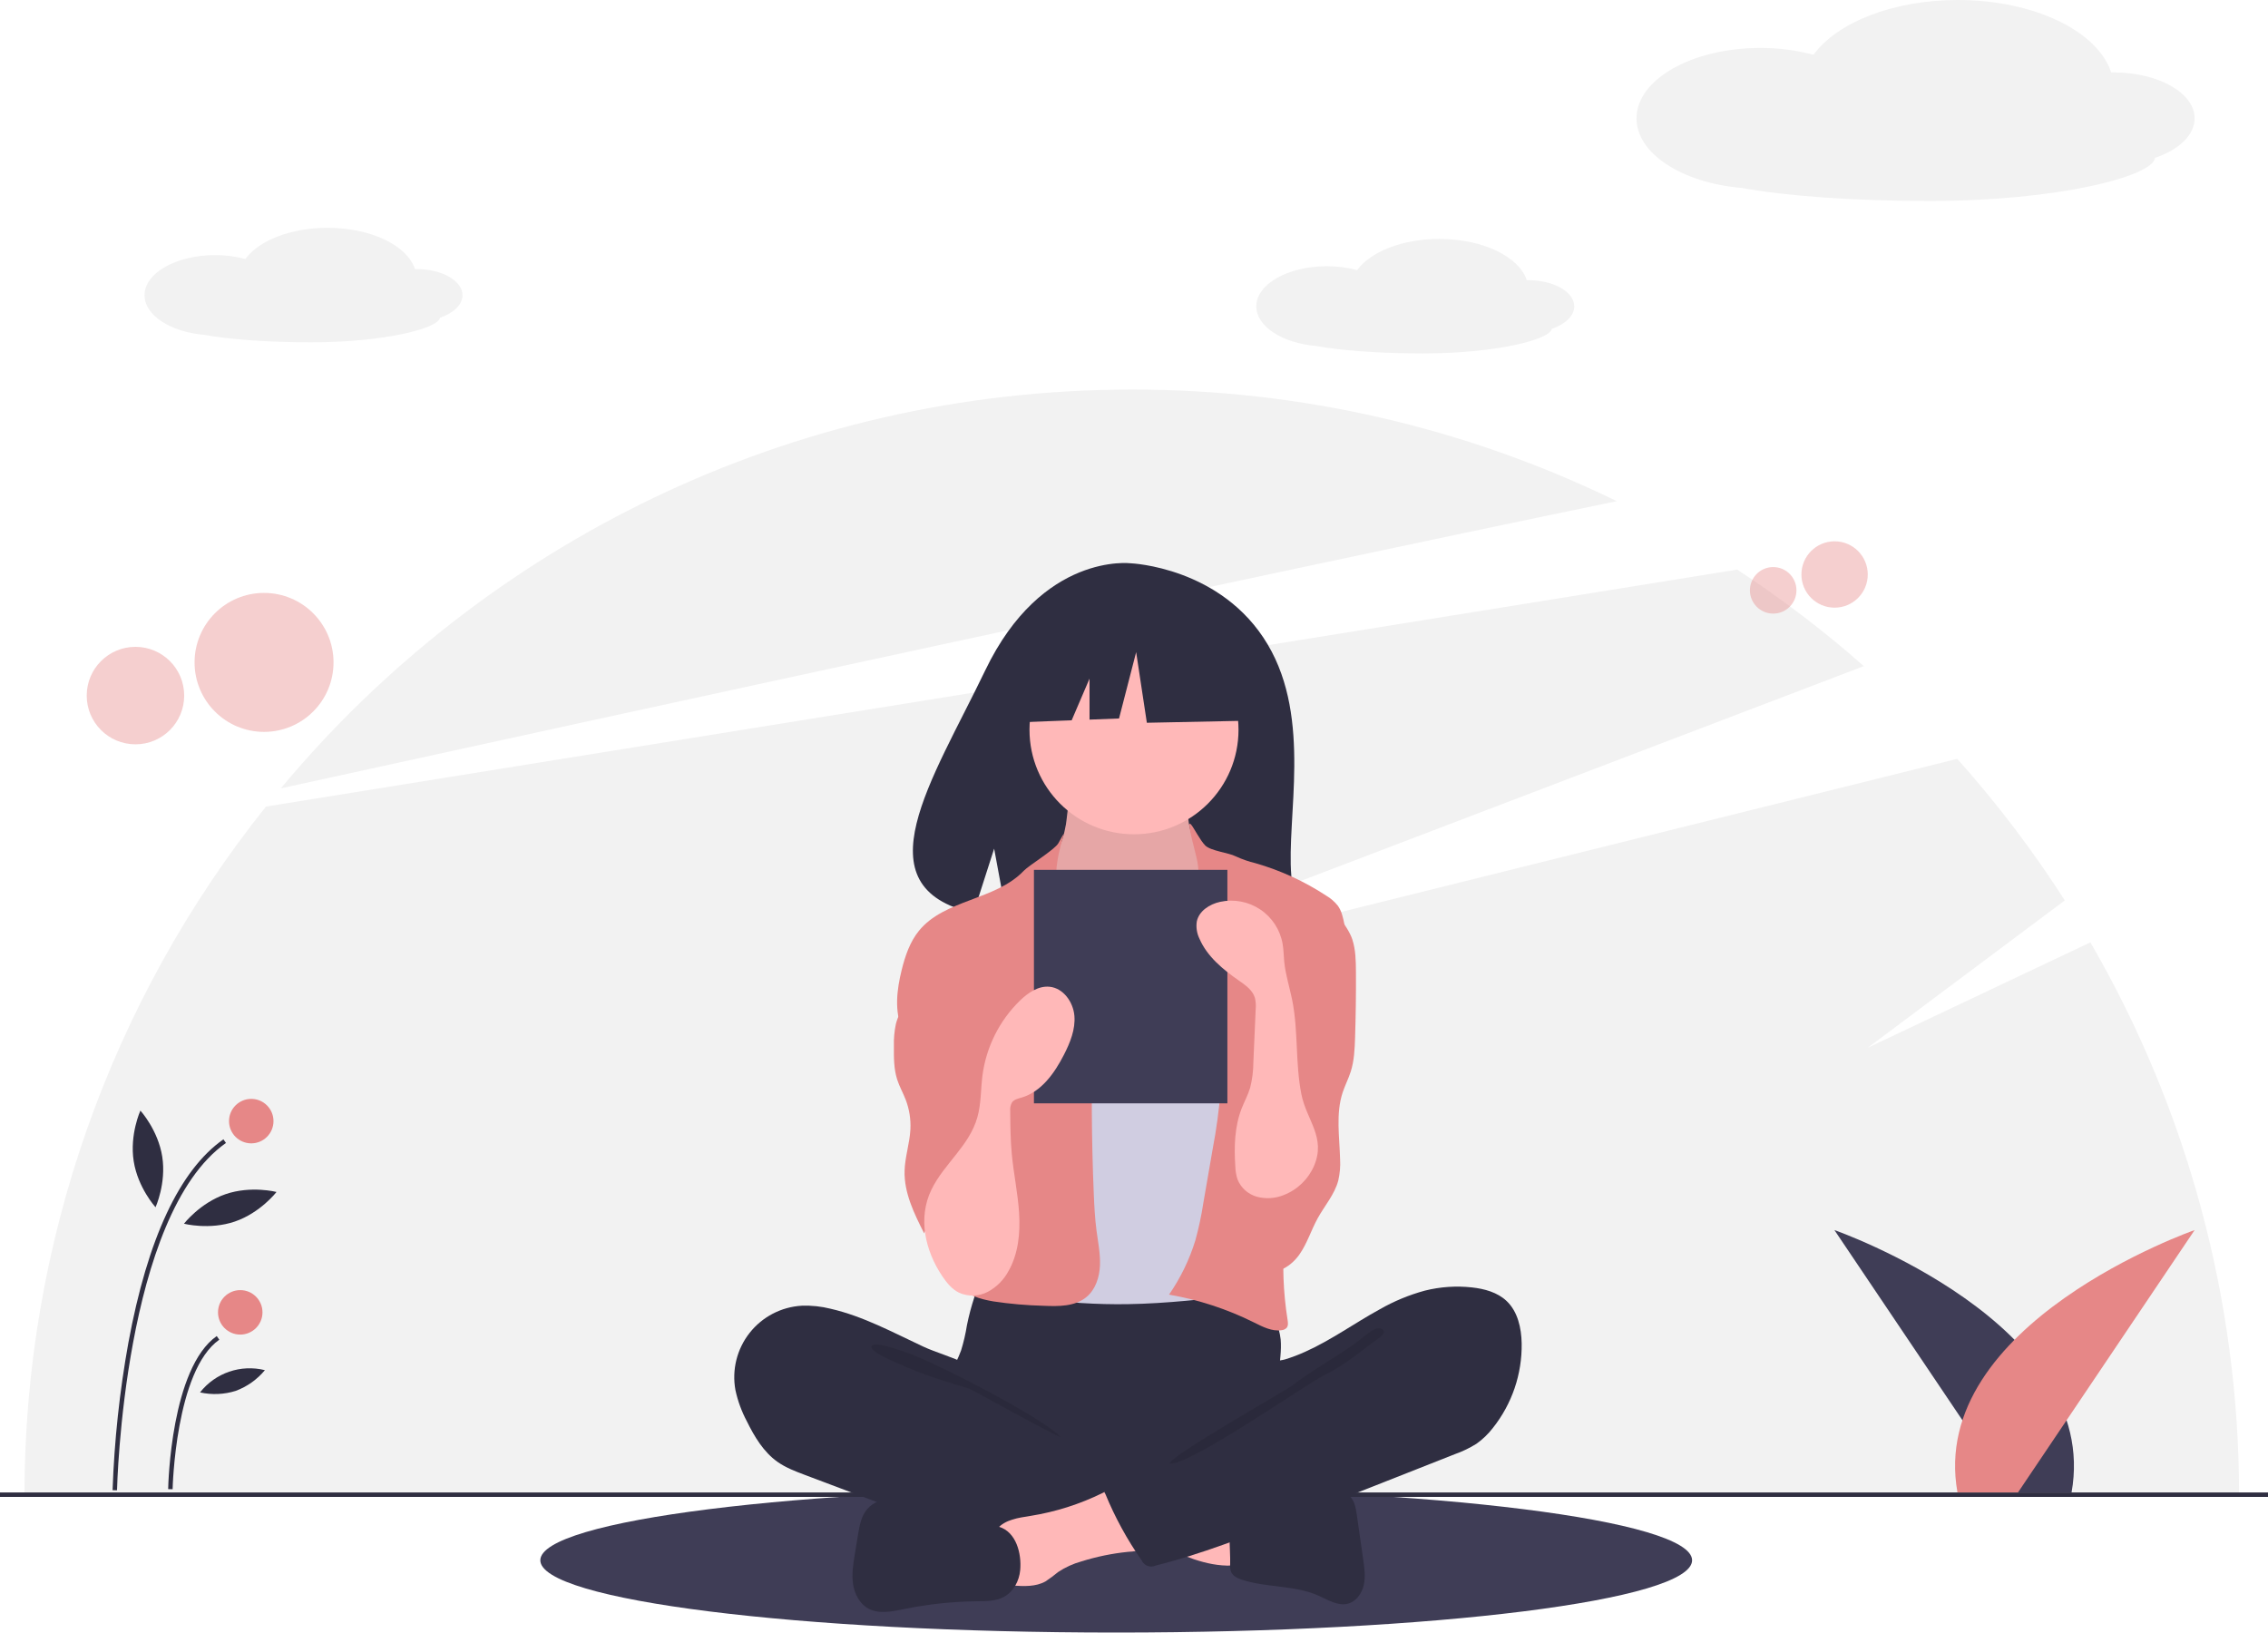
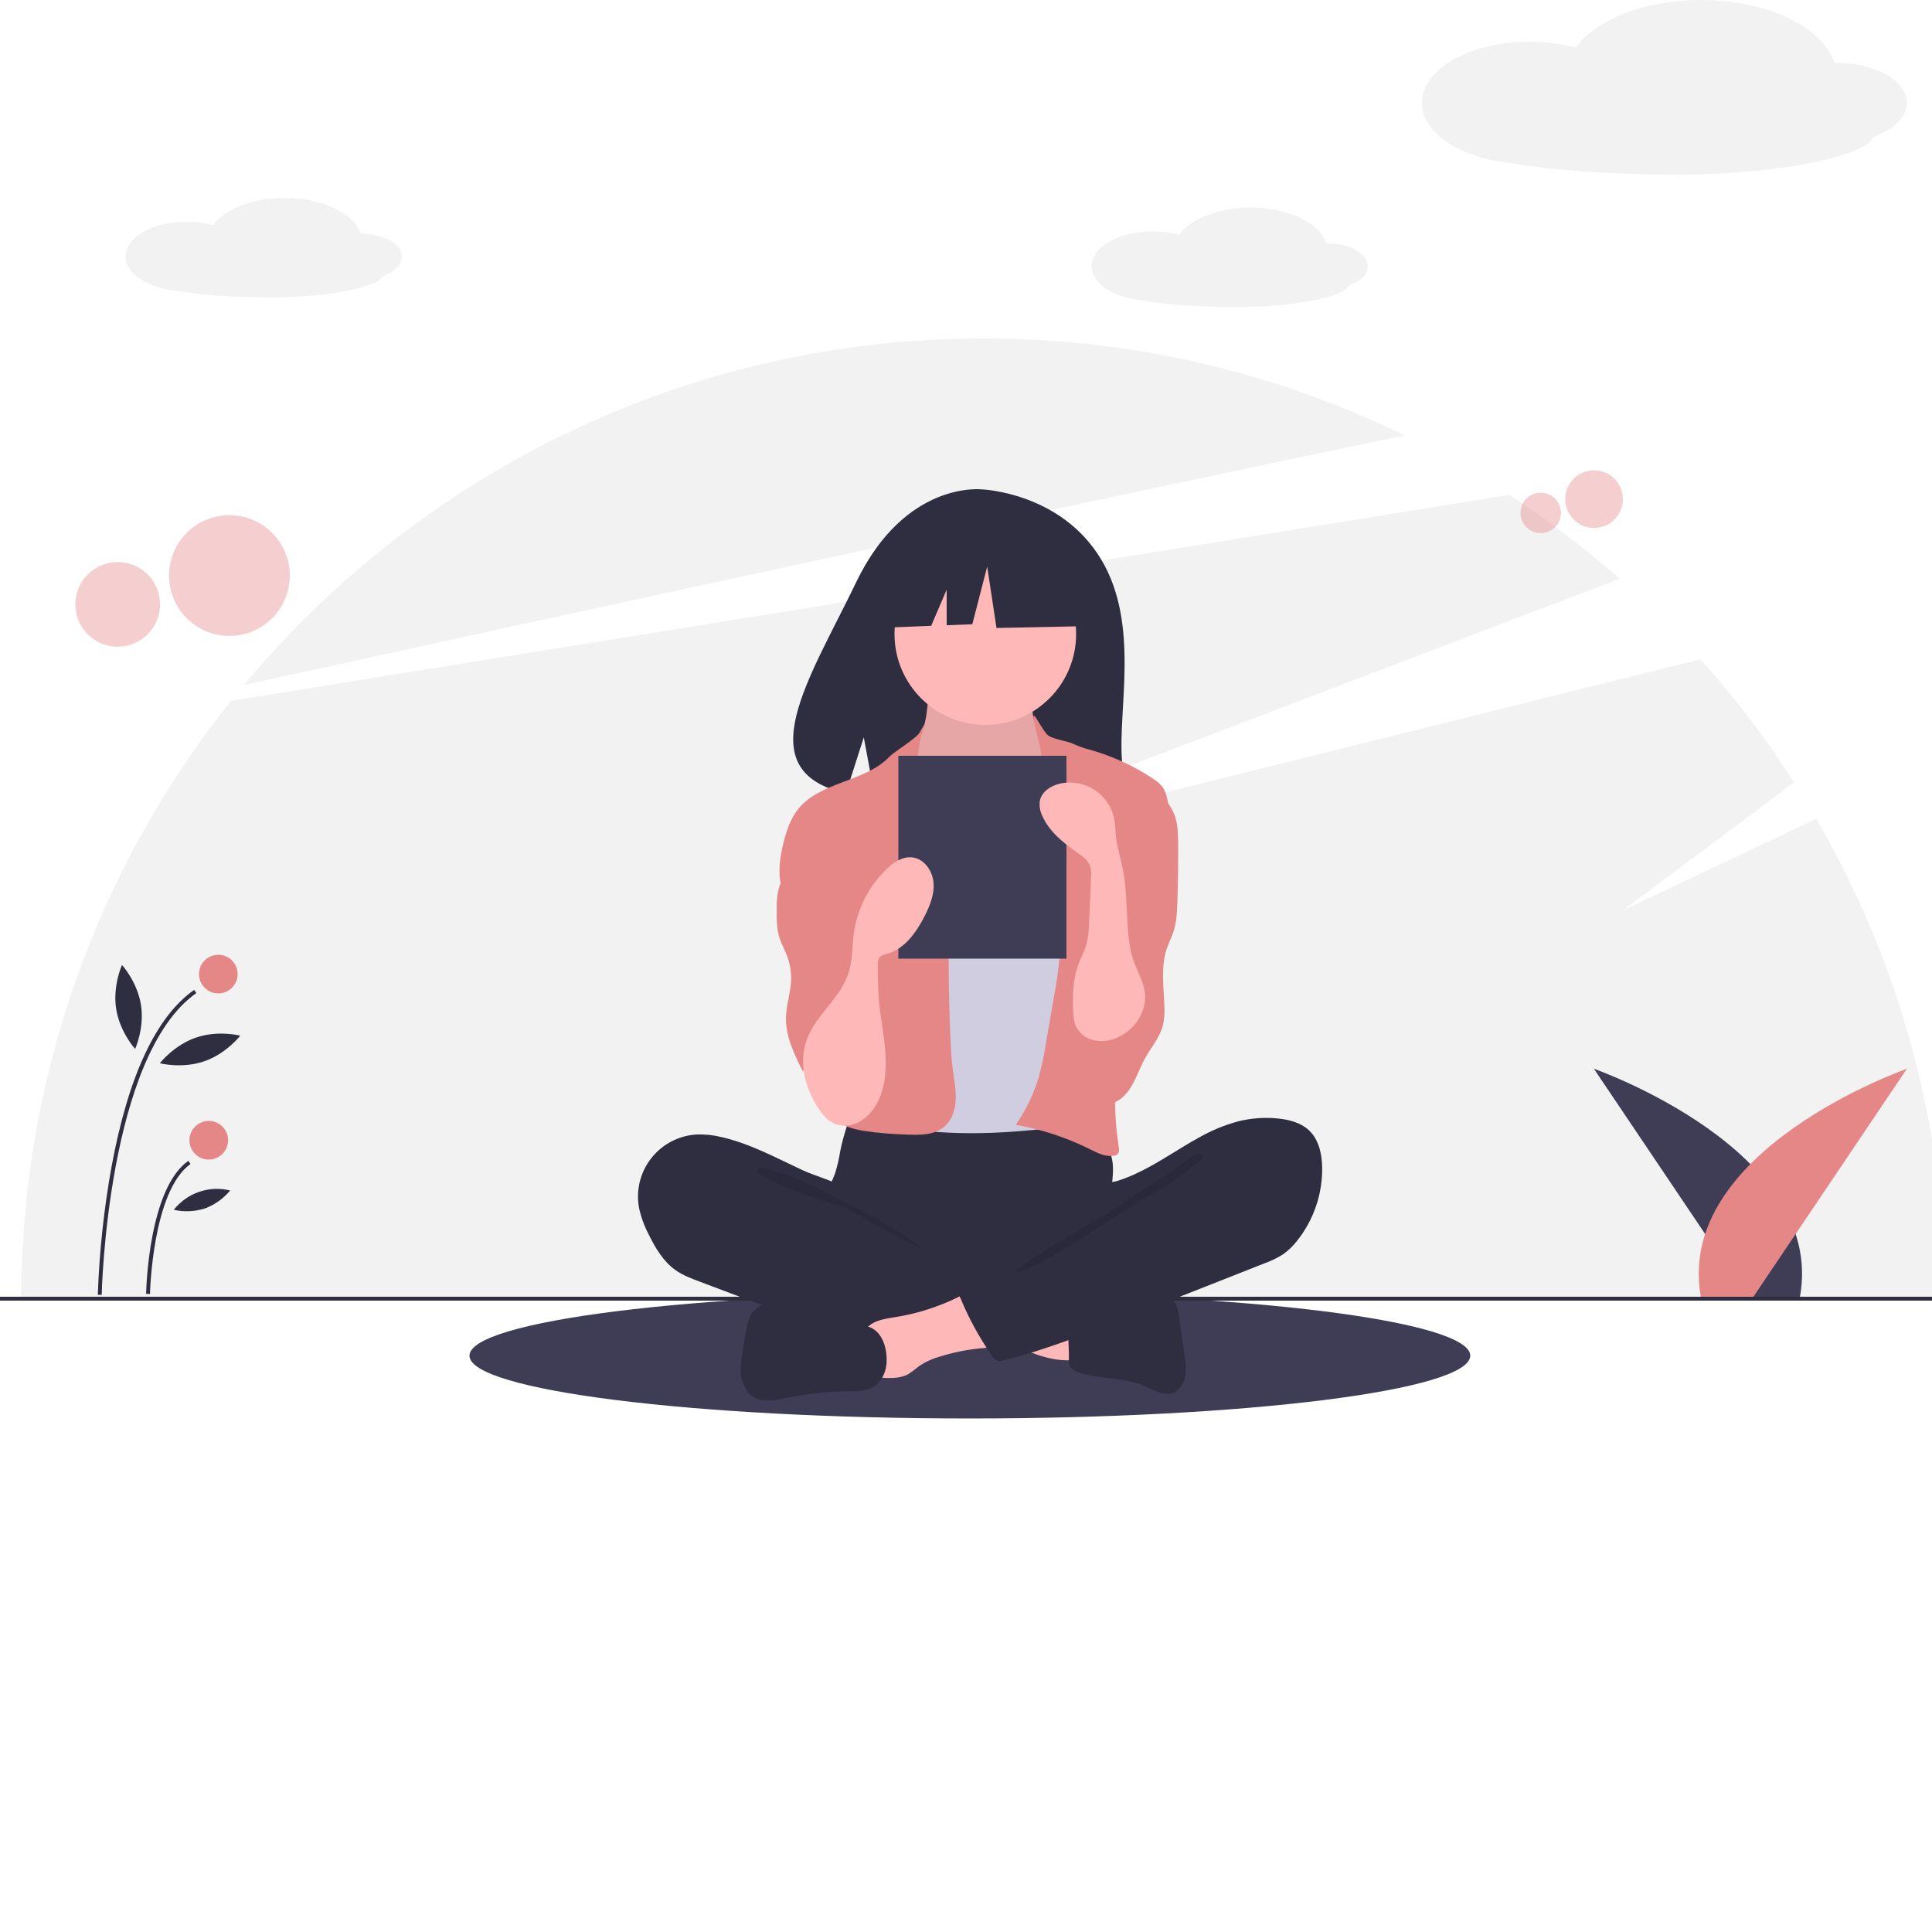
- <svg xmlns="http://www.w3.org/2000/svg" id="a5ea60a6-7e3a-43b2-b481-a6d571d01698" data-name="Layer 1" viewBox="0 0 1020 734.196">
+ <svg xmlns="http://www.w3.org/2000/svg" id="a5ea60a6-7e3a-43b2-b481-a6d571d01698" data-name="Layer 1" viewBox="0 0 1000 1000">
  <ellipse cx="502" cy="701.696" rx="259" ry="32.5" fill="#3f3d56" />
  <path d="M1030.125,506.711,930,554.098l88.615-66.262a500.057,500.057,0,0,0-48.384-63.668L536,532.098,928.233,382.475a499.98,499.98,0,0,0-56.958-43.414L209.609,445.637a495.88,495.88,0,0,0-108.603,309.461h995.987A495.613,495.613,0,0,0,1030.125,506.711Z" transform="translate(-90 -82.90193)" fill="#f2f2f2" />
  <path d="M817.123,308.293A495.972,495.972,0,0,0,599,258.098c-153.83,0-291.361,69.753-382.71,179.349C372.716,403.172,645.067,343.841,817.123,308.293Z" transform="translate(-90 -82.90193)" fill="#f2f2f2" />
  <circle cx="825.08" cy="258.36" r="14.92" fill="#e68787" opacity="0.4" />
  <circle cx="797.466" cy="265.486" r="10.466" fill="#e68787" opacity="0.4" />
  <circle cx="118.752" cy="297.898" r="31.248" fill="#e68787" opacity="0.4" />
  <circle cx="60.92" cy="312.822" r="21.92" fill="#e68787" opacity="0.4" />
  <rect y="671.196" width="1020" height="2" fill="#2f2e41" />
  <path d="M994.441,754.098,915,636.098s120.307,42,106.654,118Z" transform="translate(-90 -82.90193)" fill="#3f3d56" />
  <path d="M997.559,754.098l79.441-118s-120.307,42-106.654,118Z" transform="translate(-90 -82.90193)" fill="#e68787" />
  <path d="M298,215.673c0-6.497-9.264-11.764-20.691-11.764-.226,0-.45.006-.674.01-3.447-10.567-19.743-18.57-39.329-18.57-16.664,0-30.946,5.793-36.96,14.03a52.407,52.407,0,0,0-13.619-1.744C169.205,197.635,155,205.711,155,215.673c0,9.049,11.722,16.541,27.004,17.838,11.105,2.03,28.45,3.337,47.945,3.337,33.097,0,57.314-6.313,57.921-11.059C293.934,223.737,298,219.976,298,215.673Z" transform="translate(-90 -82.90193)" fill="#f2f2f2" />
  <path d="M798,220.673c0-6.497-9.264-11.764-20.691-11.764-.226,0-.45.006-.674.01-3.447-10.567-19.743-18.57-39.329-18.57-16.664,0-30.946,5.793-36.96,14.03a52.407,52.407,0,0,0-13.619-1.744C669.205,202.635,655,210.711,655,220.673c0,9.049,11.722,16.541,27.004,17.838,11.105,2.03,28.45,3.337,47.945,3.337,33.097,0,57.314-6.313,57.921-11.059C793.934,228.737,798,224.976,798,220.673Z" transform="translate(-90 -82.90193)" fill="#f2f2f2" />
  <path d="M1077,136.128c0-11.404-16.26-20.648-36.318-20.648-.397,0-.79.01-1.184.017-6.051-18.548-34.654-32.595-69.032-32.595-29.249,0-54.318,10.169-64.874,24.626a91.987,91.987,0,0,0-23.904-3.061c-30.756,0-55.688,14.175-55.688,31.66,0,15.884,20.575,29.033,47.398,31.309,19.491,3.564,49.937,5.857,84.155,5.857,58.093,0,100.6-11.082,101.666-19.411C1069.864,150.283,1077,143.681,1077,136.128Z" transform="translate(-90 -82.90193)" fill="#f2f2f2" />
  <path d="M660.17,372.809c-20.685-34.951-61.607-36.579-61.607-36.579s-39.877-5.099-65.458,48.131c-23.843,49.615-56.75,97.519-5.298,109.133l9.294-28.927,5.756,31.08a201.319,201.319,0,0,0,22.015.376c55.101-1.779,107.577.52,105.888-19.252C668.512,450.487,680.073,406.439,660.17,372.809Z" transform="translate(-90 -82.90193)" fill="#2f2e41" />
  <path d="M524.869,678.888a81.592,81.592,0,0,1-2.639,11.359c-1.294,3.64-3.293,7.006-4.476,10.683-3.772,11.721,1.457,24.79,9.81,33.838a55.217,55.217,0,0,0,26.921,15.986c7.535,1.895,15.37,2.168,23.135,2.431,21.503.729,43.559,1.382,63.934-5.529a111.082,111.082,0,0,0,18.575-8.438,13.907,13.907,0,0,0,4.82-3.795c1.554-2.212,1.753-5.082,1.739-7.785-.046-9.116-1.894-18.185-1.455-27.29.243-5.043,1.187-10.083.722-15.11a27.876,27.876,0,0,0-21.304-24.012c-5.78-1.241-11.775-.565-17.66.001a450.263,450.263,0,0,1-45.96,2.055c-15.679-.1-31.26-2.493-46.861-2.743-4.614-.074-4.52,1.348-5.989,5.813A108.767,108.767,0,0,0,524.869,678.888Z" transform="translate(-90 -82.90193)" fill="#2f2e41" />
  <path d="M569.364,453.802c-.753,3.945-1.568,8.034-3.939,11.277-2.728,3.73-7.175,5.861-10.109,9.431-4.417,5.373-4.67,12.934-4.689,19.89-.017,6.408.113,13.242,3.687,18.561,2.319,3.452,5.848,5.872,9.296,8.196,13.4,9.031,27.881,18.223,44.037,18.521,6.694.123,13.872-1.605,18.277-6.648a27.442,27.442,0,0,0,4.425-7.895,104.835,104.835,0,0,0,7.421-31.915c.368-5.157.333-10.464-1.413-15.331-1.963-5.472-5.931-9.975-8.554-15.163a33.757,33.757,0,0,1-3.249-19.976,2.156,2.156,0,0,0-.114-1.448,2.109,2.109,0,0,0-1.738-.704l-32.036-2.306a69.713,69.713,0,0,1-8.895-1.018c-1.727-.351-6.288-2.804-7.935-2.152C570.788,436.331,569.988,450.531,569.364,453.802Z" transform="translate(-90 -82.90193)" fill="#ffb8b8" />
  <path d="M569.364,453.802c-.753,3.945-1.568,8.034-3.939,11.277-2.728,3.73-7.175,5.861-10.109,9.431-4.417,5.373-4.67,12.934-4.689,19.89-.017,6.408.113,13.242,3.687,18.561,2.319,3.452,5.848,5.872,9.296,8.196,13.4,9.031,27.881,18.223,44.037,18.521,6.694.123,13.872-1.605,18.277-6.648a27.442,27.442,0,0,0,4.425-7.895,104.835,104.835,0,0,0,7.421-31.915c.368-5.157.333-10.464-1.413-15.331-1.963-5.472-5.931-9.975-8.554-15.163a33.757,33.757,0,0,1-3.249-19.976,2.156,2.156,0,0,0-.114-1.448,2.109,2.109,0,0,0-1.738-.704l-32.036-2.306a69.713,69.713,0,0,1-8.895-1.018c-1.727-.351-6.288-2.804-7.935-2.152C570.788,436.331,569.988,450.531,569.364,453.802Z" transform="translate(-90 -82.90193)" opacity="0.1" />
  <circle cx="510" cy="328.196" r="47" fill="#ffb8b8" />
  <path d="M575.956,516.367c2.45,2.56,5.045,5.096,8.255,6.597a25.94,25.94,0,0,0,10.313,1.964c8.472.238,17.657-1.314,23.55-7.405,7.597-7.852,7.347-20.515,13.302-29.675a6.61,6.61,0,0,1,1.919-2.099,6.22,6.22,0,0,1,3.264-.75c7.521-.07,14.072,4.808,19.985,9.456,2.649,2.082,5.363,4.24,7.034,7.166a24.287,24.287,0,0,1,2.372,7.264c2.934,14.323,3.884,28.968,4.827,43.558.521,8.059,1.042,16.125,1.003,24.201-.128,26.605-6.312,52.766-12.461,78.651-.792,3.335-1.877,7.063-4.91,8.661a12.107,12.107,0,0,1-4.284,1.046c-17.613,2.069-35.263,4.14-52.996,4.413q-10.38.16-20.751-.503a11.178,11.178,0,0,1-3.496-.609,9.858,9.858,0,0,1-3.811-3.236c-9.592-12.087-10.158-28.797-10.097-44.227q.225-56.588,4.044-113.085c.21-3.109.256-6.884-1.984-9.33C565.07,504.881,570.68,510.852,575.956,516.367Z" transform="translate(-90 -82.90193)" fill="#d0cde1" />
  <path d="M566,462.098c-1.587,2.873-13.291,10.009-15.55,12.39-12.624,13.306-35.664,12.807-47.209,27.059-4.062,5.014-6.172,11.315-7.725,17.578-2.195,8.859-3.367,18.52.31,26.874,3.539,8.038,10.988,13.594,16.045,20.774,5.553,7.883,8.05,17.455,10.442,26.796,1.767,6.897,3.548,13.965,2.86,21.051-.782,8.057-4.681,15.435-6.983,23.195s-2.699,17.004,2.623,23.103c3.91,4.481,10.044,6.257,15.906,7.256a182.744,182.744,0,0,0,22.672,1.974c6.702.296,14.089.354,19.241-3.943,4.065-3.39,5.832-8.891,6.061-14.179s-.872-10.53-1.561-15.778c-.714-5.44-.989-10.928-1.219-16.411q-1.546-36.898-.422-73.843c.156-5.125.345-10.313-.747-15.323-1.437-6.589-4.998-12.477-7.969-18.531-5.898-12.016-8.687-23.689-7.775-37.044C565.9,461.916,571.649,451.873,566,462.098Z" transform="translate(-90 -82.90193)" fill="#e68787" />
  <path d="M632,463.098c2.418,2.485,10.634,3.304,13.71,4.905a48.036,48.036,0,0,0,9.012,3.12,117,117,0,0,1,31.66,14.531,19.214,19.214,0,0,1,5.294,4.573c1.721,2.394,2.345,5.381,2.929,8.27,1.506,7.46,3.02,15.01,2.681,22.613-.359,8.071-2.79,15.887-5.202,23.597L683.072,573.517c-6.726,21.504-13.495,43.22-15.388,65.672A154.477,154.477,0,0,0,669.071,676.488c.198,1.24.364,2.661-.455,3.613a3.558,3.558,0,0,1-2.207,1.015c-4.349.68-8.558-1.538-12.499-3.5a138.41,138.41,0,0,0-38.155-12.485,88.702,88.702,0,0,0,11.851-24.43,147.852,147.852,0,0,0,3.581-16.801l4.192-24.245a238.239,238.239,0,0,0,3.596-26.811,33.564,33.564,0,0,0-.583-10.1,48.995,48.995,0,0,0-3.829-9.108c-6.909-14.371-10.15-30.77-7.432-46.481,1.19-6.876,3.501-13.761,2.537-20.672-.927-6.645.036-11.809-1.668-18.385C621,441.098,627.451,458.423,632,463.098Z" transform="translate(-90 -82.90193)" fill="#e68787" />
  <path d="M503.121,524.268c-3.15,6.536-8.415,12.104-10.207,19.134a41.802,41.802,0,0,0-.89,10c-.042,5.06-.07,10.222,1.484,15.037,1,3.1,2.628,5.959,3.8,8.999a32.628,32.628,0,0,1,2.137,13.331c-.316,6.296-2.455,12.407-2.622,18.708-.263,9.909,4.32,19.225,8.793,28.071a20.636,20.636,0,0,1,29.996-9.82c1.18-1.09,1.306-2.879,1.352-4.484q.496-17.244.957-34.49c.484-17.781.945-35.799-3.145-53.11-1.847-7.816-4.72-15.601-9.988-21.664-2.774-3.192-12.19-11.6-16.743-8.024-2.048,1.608-1.569,5.986-1.894,8.202A34.798,34.798,0,0,1,503.121,524.268Z" transform="translate(-90 -82.90193)" fill="#e68787" />
  <path d="M698.206,505.434c1.49,4.639,1.579,9.595,1.608,14.467q.091,14.907-.395,29.811c-.166,5.086-.394,10.243-1.936,15.093-1.017,3.198-2.587,6.198-3.637,9.385-3.148,9.553-1.428,19.914-1.158,29.969a34.052,34.052,0,0,1-.825,9.694c-1.661,6.233-6.126,11.27-9.242,16.918-2.959,5.364-4.745,11.377-8.28,16.381s-9.653,8.969-15.584,7.433c-4.494-1.164-7.687-5.141-9.895-9.224a45.244,45.244,0,0,1-4.678-29.348c2.217-12.204,9.386-23.03,11.971-35.161,3.55-16.659-1.845-33.849-1.685-50.881a24.594,24.594,0,0,1,1.072-7.887c1.356-3.89,4.268-6.997,6.959-10.117a127.737,127.737,0,0,0,9.353-12.274c1.926-2.873,4.542-10.261,7.957-10.875C687.435,487.446,696.315,499.544,698.206,505.434Z" transform="translate(-90 -82.90193)" fill="#e68787" />
  <path d="M463.56,671.479a46.391,46.391,0,0,0-12.905-1.372,32.208,32.208,0,0,0-29.902,37.969,54.098,54.098,0,0,0,5.114,13.973c3.422,6.945,7.527,13.875,13.863,18.325,3.706,2.604,7.996,4.227,12.234,5.824l33.369,12.571c4.909,1.849,9.819,3.699,14.776,5.414a289.019,289.019,0,0,0,77.177,15.343c8.012.477,16.146.61,23.963-1.214,1.855-.433,3.834-1.078,4.908-2.651a8.405,8.405,0,0,0,1.097-3.622l2.053-14.375c.289-2.024.567-4.154-.175-6.06-.941-2.416-3.298-3.936-5.546-5.227-21.938-12.6-47.552-19.551-66.017-36.844-4.347-4.071-7.985-10.524-13.266-13.29-5.989-3.136-13.043-4.926-19.233-7.815C491.534,682.11,478.228,674.851,463.56,671.479Z" transform="translate(-90 -82.90193)" fill="#2f2e41" />
  <path d="M496.874,690.858C508.669,694.554,558.465,720.158,567,729.098c-1.144.412-39.961-21.341-41.126-21.691-10.588-3.178-21.234-6.376-31.288-11.026-2.023-.935-13.141-5.333-12.637-7.885C482.517,685.616,494.78,690.202,496.874,690.858Z" transform="translate(-90 -82.90193)" opacity="0.1" />
  <path d="M644.017,786.98a2.771,2.771,0,0,0,1.87-.55,2.888,2.888,0,0,0,.584-2.152q-.027-9.792-.055-19.583c-5.631-2.683-11.931-3.543-18.114-4.37l-28.849-3.856c.663.089-4.511,12.425-3.717,14.072,1.398,2.903,12.083,5.476,15.098,6.846C621.318,782.153,632.211,787.391,644.017,786.98Z" transform="translate(-90 -82.90193)" fill="#ffb8b8" />
  <path d="M553.505,764.627c-5.447.868-11.526,1.634-15.054,5.875-4.473,5.377-2.569,13.393-.435,20.054a8.635,8.635,0,0,0,1.856,3.649c1.456,1.437,3.688,1.647,5.73,1.776,4.967.315,10.254.561,14.594-1.876a63.966,63.966,0,0,0,5.669-4.214,36.348,36.348,0,0,1,10.423-4.765,105.401,105.401,0,0,1,20.923-4.312,32.541,32.541,0,0,0,8.242-1.453c2.619-.986,5.044-2.943,5.805-5.636,1.005-3.559-1.063-7.187-3.047-10.308-2.471-3.888-5.089-7.982-8.774-10.844-5.375-4.176-8.034-.97-13.449,1.702A114.108,114.108,0,0,1,553.505,764.627Z" transform="translate(-90 -82.90193)" fill="#ffb8b8" />
  <path d="M539.271,769.534l-34.586-10.222c-4.206-1.243-8.484-2.497-12.871-2.494s-8.975,1.441-11.82,4.78c-2.682,3.148-3.449,7.45-4.118,11.53l-1.43,8.729c-.727,4.436-1.455,8.958-.801,13.405s2.925,8.891,6.871,11.044c4.786,2.611,10.652,1.336,15.993.244a174.121,174.121,0,0,1,32.775-3.515c4.14-.05,8.482.002,12.14-1.936,4.348-2.305,6.95-7.177,7.397-12.078C549.502,781.563,547.017,771.823,539.271,769.534Z" transform="translate(-90 -82.90193)" fill="#2f2e41" />
  <path d="M657.612,760.625c4.484-.786,8.44-3.334,12.737-4.838,6.047-2.117,12.6-2.117,19.007-2.094,2.352.009,4.857.061,6.814,1.365,2.822,1.879,3.545,5.639,4.025,8.995l2.895,20.25c.545,3.809,1.086,7.719.237,11.472s-3.407,7.37-7.131,8.338c-4.523,1.176-8.956-1.713-13.226-3.611-10.673-4.743-23.079-3.531-34.208-7.076-2.065-.658-4.277-1.664-5.12-3.661a8.33,8.33,0,0,1-.398-3.499c.191-6.509-1.182-15.397.777-21.617C645.784,759.054,652.608,760.625,657.612,760.625Z" transform="translate(-90 -82.90193)" fill="#2f2e41" />
  <path d="M730.803,663.329a60.059,60.059,0,0,1,21.157-1.446c5.656.623,11.484,2.197,15.613,6.112,5.026,4.765,6.641,12.134,6.776,19.059a59.543,59.543,0,0,1-12.942,38.027,34.504,34.504,0,0,1-7.399,7.123,48.703,48.703,0,0,1-9.627,4.639l-74.728,29.475c-19.659,7.754-39.388,15.531-59.894,20.643a4.668,4.668,0,0,1-6.281-2.277,154.819,154.819,0,0,1-16.378-29.96,2.019,2.019,0,0,1,.892-3.183l52.856-30.369c3.786-2.175,7.614-4.382,10.758-7.412a26.708,26.708,0,0,0,5.523-7.689c1.096-2.288,1.198-7.689,2.597-9.38,1.37-1.656,6.057-1.788,8.222-2.44a74.607,74.607,0,0,0,8.951-3.384c11.823-5.289,22.352-12.975,33.686-19.168A86.433,86.433,0,0,1,730.803,663.329Z" transform="translate(-90 -82.90193)" fill="#2f2e41" />
  <path d="M700.839,686.008C691.758,692.829,680,699.098,671,706.098c-3.072,2.389-54.276,31.177-55,35,8.396,1.415,61.883-36.003,69.536-39.737s14.436-8.999,21.158-14.225c1.713-1.332,8.973-5.336,4.055-6.824C707.979,679.474,702.884,684.645,700.839,686.008Z" transform="translate(-90 -82.90193)" opacity="0.1" />
  <polygon points="561.025 286.538 520.595 265.361 464.764 274.024 453.212 325.043 481.967 323.937 490 305.193 490 323.628 503.268 323.117 510.969 293.277 515.782 325.043 562.95 324.08 561.025 286.538" fill="#2f2e41" />
  <rect x="465" y="391.196" width="87" height="105" fill="#3f3d56" />
  <path d="M513.699,656.721c1.998,2.982,4.338,5.899,7.547,7.508a14.758,14.758,0,0,0,12.973-.348,22.835,22.835,0,0,0,9.362-9.387c4.394-7.759,5.304-17.043,4.756-25.943s-2.449-17.663-3.29-26.54c-.611-6.453-.661-12.944-.71-19.426a6.46,6.46,0,0,1,.816-3.929c.973-1.329,2.755-1.695,4.334-2.164,8.868-2.635,14.754-10.947,18.974-19.179,2.818-5.497,5.268-11.506,4.725-17.659s-4.966-12.352-11.112-12.98c-5.066-.518-9.744,2.7-13.399,6.247a57.455,57.455,0,0,0-16.823,33.62c-.802,6.256-.572,12.683-2.274,18.757-3.633,12.969-15.002,20.92-20.667,32.59C502.668,630.745,506.114,645.343,513.699,656.721Z" transform="translate(-90 -82.90193)" fill="#ffb8b8" />
  <path d="M680.992,607.175a24.509,24.509,0,0,1-13.744,13.207,18.983,18.983,0,0,1-11.948.732,13.249,13.249,0,0,1-8.753-7.829,21.09,21.09,0,0,1-.986-5.881c-.569-8.746-.349-17.758,2.828-25.926,1.225-3.15,2.877-6.138,3.844-9.377a47.028,47.028,0,0,0,1.448-11.444l1.044-23.862a15.53,15.53,0,0,0-.354-5.174c-1.042-3.453-4.269-5.697-7.229-7.756-7.151-4.973-14.217-10.775-17.682-18.766a13.162,13.162,0,0,1-1.222-7.773c.977-4.738,5.759-7.806,10.485-8.839a23.454,23.454,0,0,1,28.118,18.9c.468,2.693.461,5.444.735,8.163.581,5.769,2.412,11.329,3.558,17.013,2.822,14,1.36,28.471,4.15,42.468C677.616,586.733,686.414,594.369,680.992,607.175Z" transform="translate(-90 -82.90193)" fill="#ffb8b8" />
  <path d="M142.631,753.118l-2-.039a463.835,463.835,0,0,1,7.1-66.287c8.648-46.881,23.029-77.67,42.743-91.512l1.148,1.637C145.57,629.25,142.654,751.882,142.631,753.118Z" transform="translate(-90 -82.90193)" fill="#2f2e41" />
  <path d="M167.631,752.639l-2-.039c.043-2.215,1.293-54.414,21.843-68.842l1.148,1.637C168.901,699.241,167.641,752.107,167.631,752.639Z" transform="translate(-90 -82.90193)" fill="#2f2e41" />
  <circle cx="113" cy="504.196" r="10" fill="#e68787" />
  <circle cx="108.048" cy="590.196" r="10" fill="#e68787" />
  <path d="M162.97,603.093c1.879,12.004-3.019,22.741-3.019,22.741s-7.945-8.726-9.825-20.73,3.019-22.741,3.019-22.741S161.09,591.089,162.97,603.093Z" transform="translate(-90 -82.90193)" fill="#2f2e41" />
  <path d="M195.657,632.246c-11.493,3.942-22.919.99-22.919.99s7.208-9.344,18.701-13.286,22.919-.99,22.919-.99S207.15,628.304,195.657,632.246Z" transform="translate(-90 -82.90193)" fill="#2f2e41" />
  <path d="M196.026,708.408a31.134,31.134,0,0,1-16.064.694,28.374,28.374,0,0,1,29.172-10.006A31.134,31.134,0,0,1,196.026,708.408Z" transform="translate(-90 -82.90193)" fill="#2f2e41" />
</svg>
